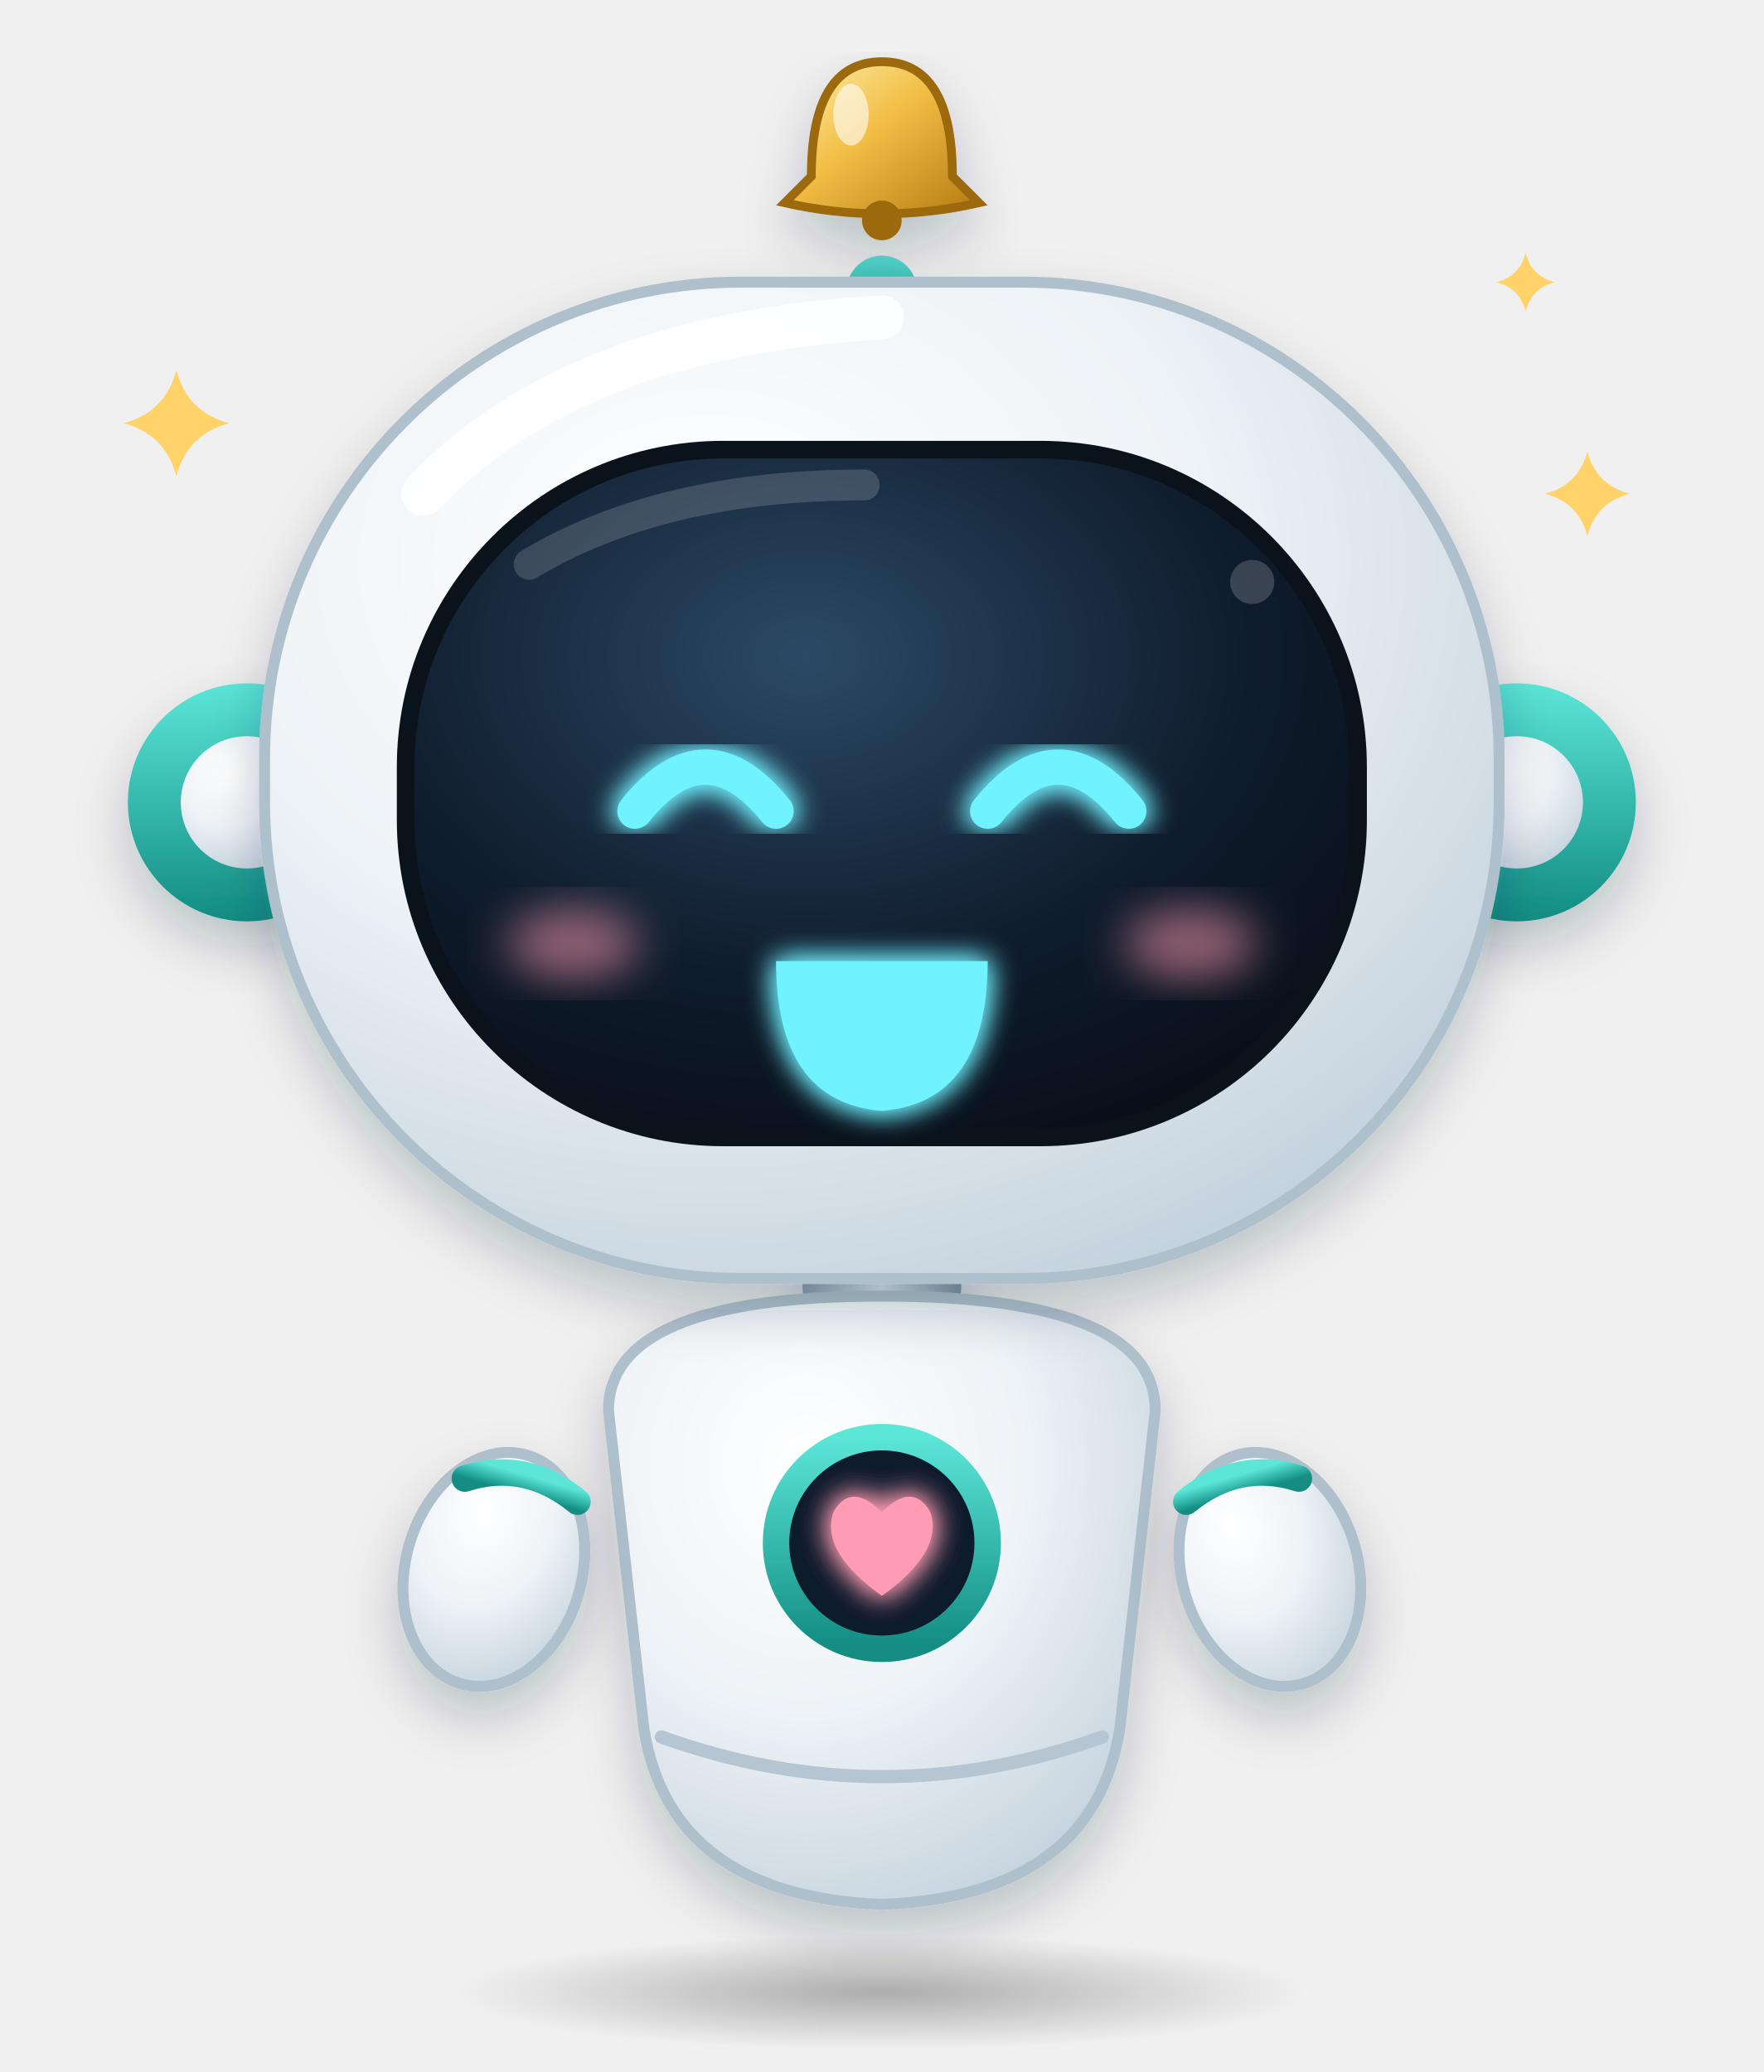
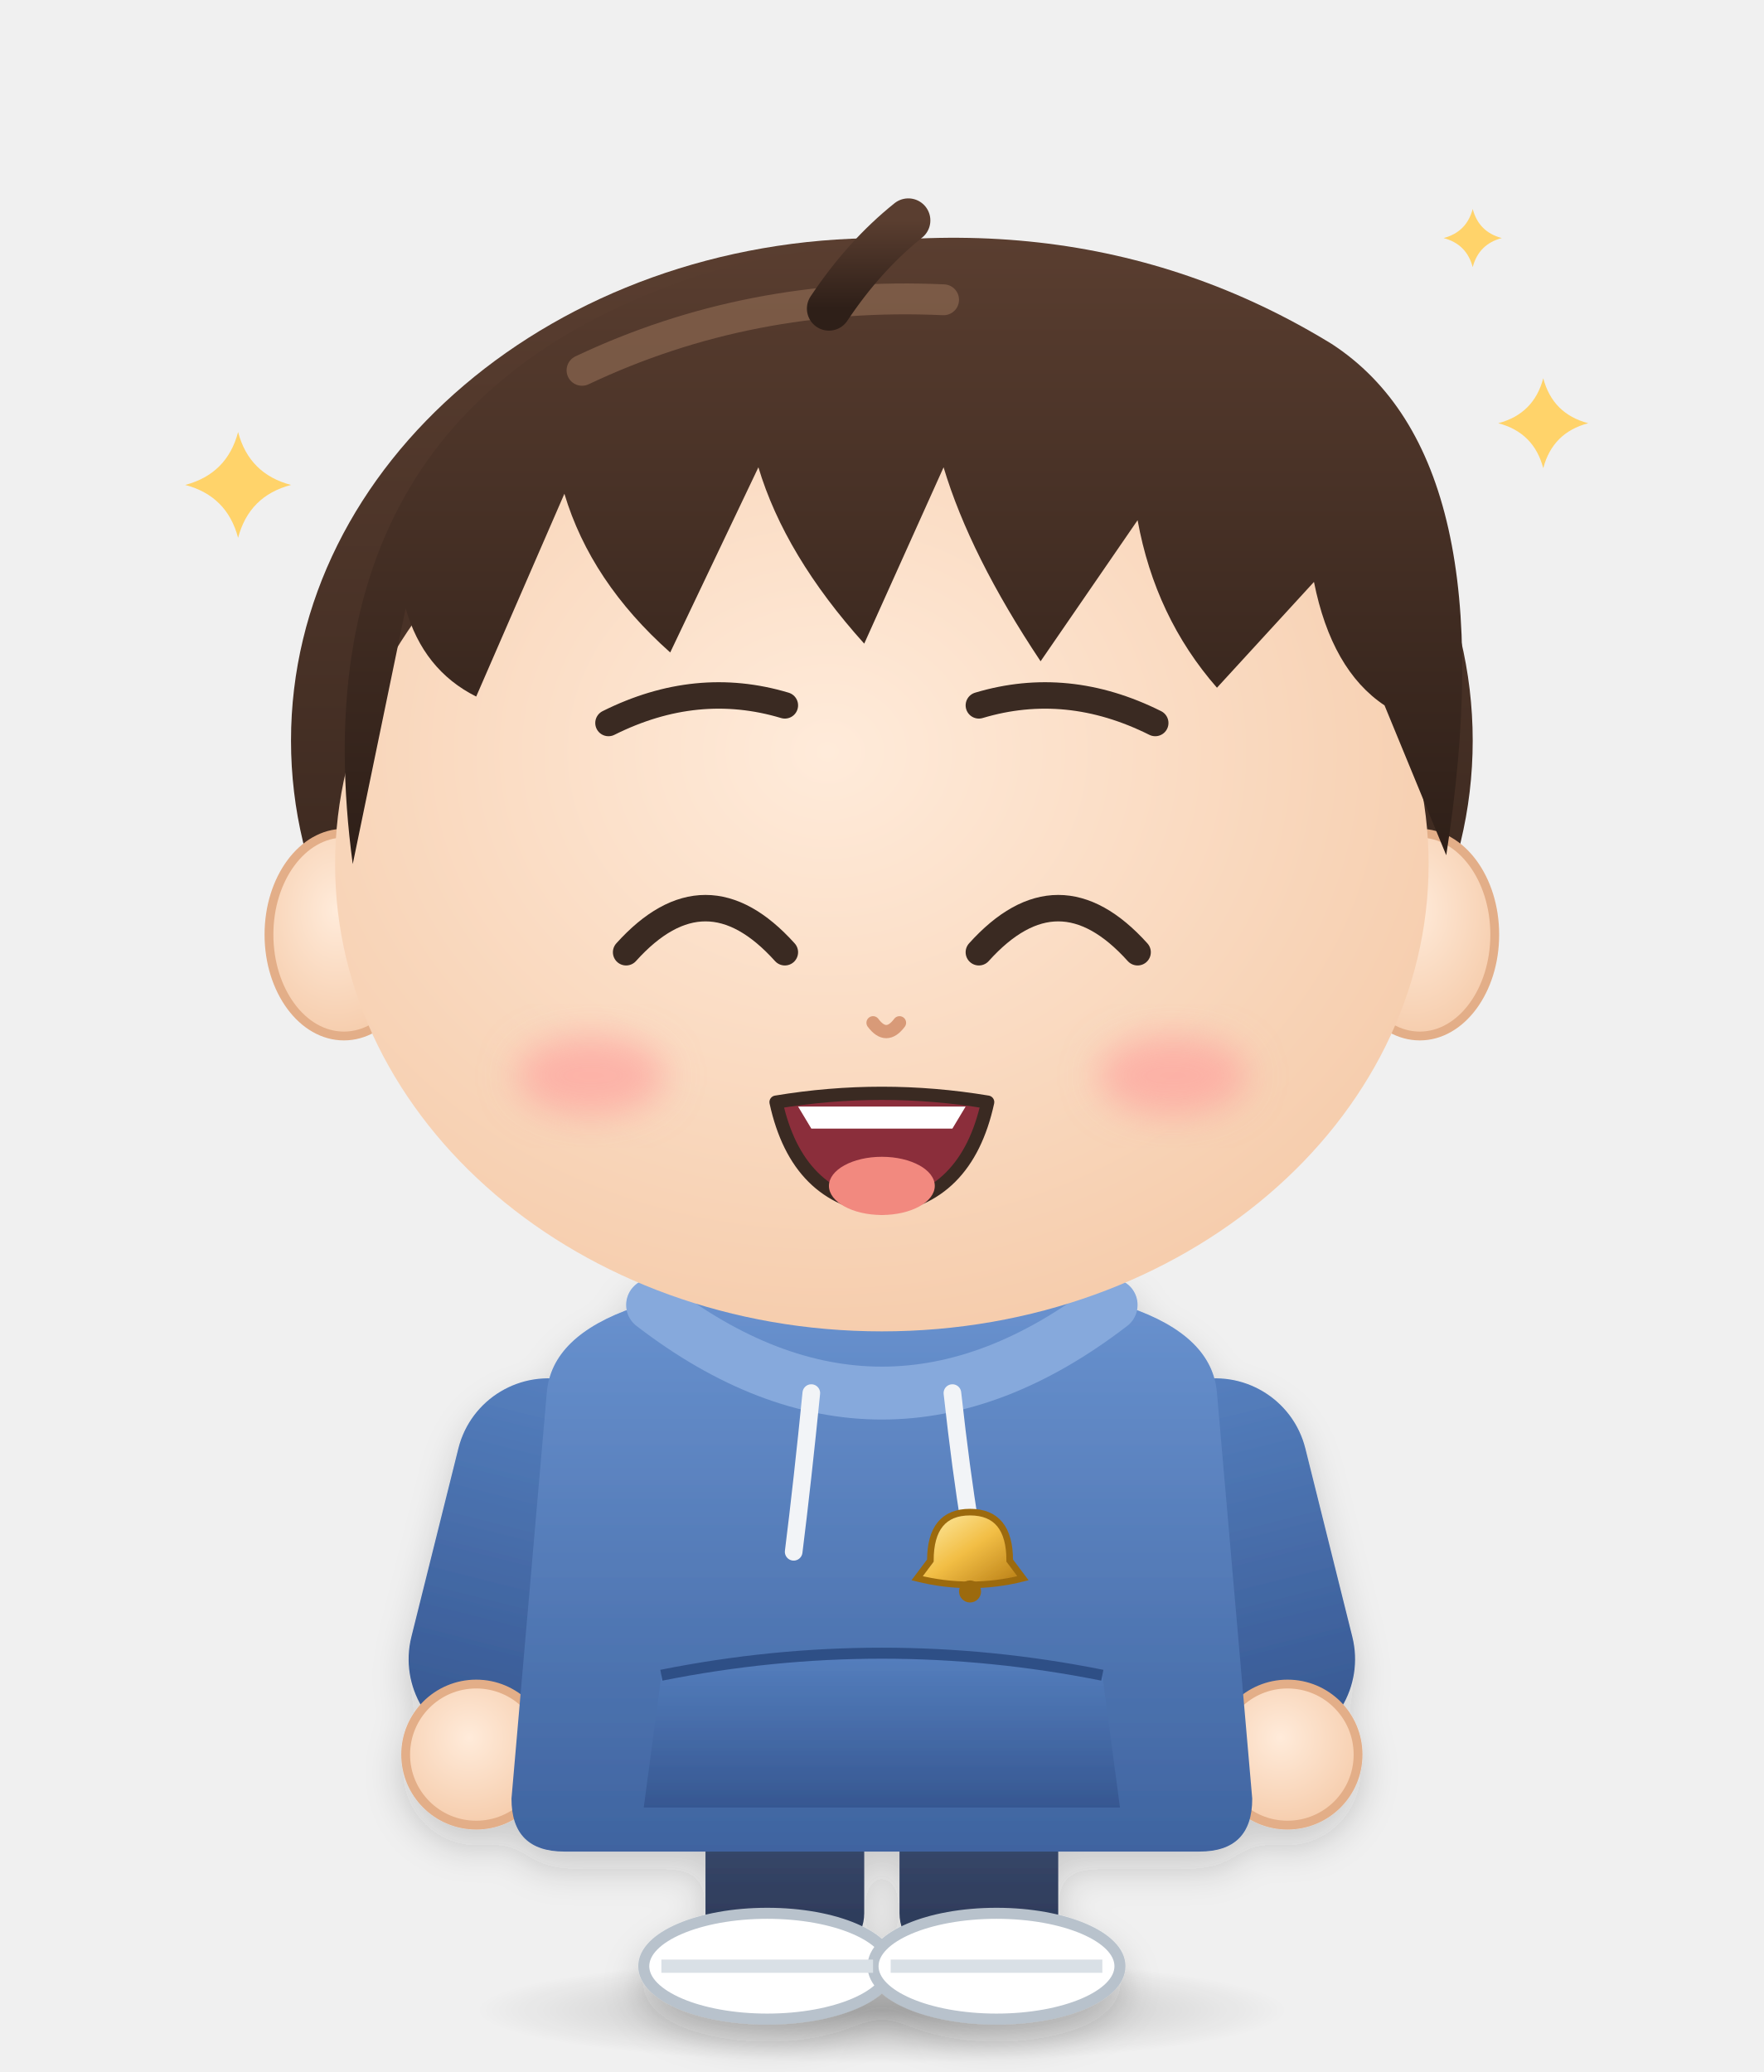
<svg xmlns="http://www.w3.org/2000/svg" viewBox="0 0 400 470" width="400" height="470">
  <defs>
-     <radialGradient id="shell" cx="0.36" cy="0.28" r="0.8">
-       <stop offset="0" stop-color="#FFFFFF" />
-       <stop offset="0.5" stop-color="#EEF3F7" />
-       <stop offset="1" stop-color="#C4D2DD" />
+     <radialGradient id="skin" cx="0.45" cy="0.38" r="0.75">
+       <stop offset="0" stop-color="#FFEBDA" />
+       <stop offset="1" stop-color="#F4C7A4" />
    </radialGradient>
-     <linearGradient id="teal" x1="0" y1="0" x2="0" y2="1">
-       <stop offset="0" stop-color="#5BE6D8" />
-       <stop offset="1" stop-color="#128C82" />
+     <linearGradient id="hair" x1="0" y1="0" x2="0" y2="1">
+       <stop offset="0" stop-color="#5A3E30" />
+       <stop offset="1" stop-color="#2E1F18" />
    </linearGradient>
-     <radialGradient id="visor" cx="0.42" cy="0.3" r="0.85">
-       <stop offset="0" stop-color="#2C4A66" />
-       <stop offset="0.55" stop-color="#0F1C2C" />
-       <stop offset="1" stop-color="#060B13" />
+     <linearGradient id="hoodie" x1="0" y1="0" x2="0" y2="1">
+       <stop offset="0" stop-color="#6A93D0" />
+       <stop offset="1" stop-color="#3F64A0" />
+     </linearGradient>
+     <linearGradient id="hoodieDark" x1="0" y1="0" x2="0" y2="1">
+       <stop offset="0" stop-color="#557FBE" />
+       <stop offset="1" stop-color="#365791" />
+     </linearGradient>
+     <linearGradient id="jeans" x1="0" y1="0" x2="0" y2="1">
+       <stop offset="0" stop-color="#3B4C70" />
+       <stop offset="1" stop-color="#2A3754" />
+     </linearGradient>
+     <radialGradient id="iris" cx="0.5" cy="0.35" r="0.7">
+       <stop offset="0" stop-color="#7A5038" />
+       <stop offset="1" stop-color="#2B1B14" />
    </radialGradient>
    <linearGradient id="gold" x1="0" y1="0" x2="1" y2="1">
      <stop offset="0" stop-color="#FFF1B0" />
-       <stop offset="0.45" stop-color="#F2BE45" />
+       <stop offset="0.5" stop-color="#F2BE45" />
      <stop offset="1" stop-color="#B57A12" />
    </linearGradient>
-     <linearGradient id="metal" x1="0" y1="0" x2="1" y2="0">
-       <stop offset="0" stop-color="#8A9DAD" />
-       <stop offset="0.5" stop-color="#D6E0E8" />
-       <stop offset="1" stop-color="#7E91A1" />
-     </linearGradient>
    <radialGradient id="ground" cx="0.5" cy="0.5" r="0.5">
-       <stop offset="0" stop-color="#000" stop-opacity="0.28" />
+       <stop offset="0" stop-color="#000" stop-opacity="0.25" />
      <stop offset="1" stop-color="#000" stop-opacity="0" />
    </radialGradient>
-     <radialGradient id="drop" cx="0.4" cy="0.35" r="0.7">
-       <stop offset="0" stop-color="#E6F6FF" />
-       <stop offset="1" stop-color="#7CC6F2" />
-     </radialGradient>
-     <filter id="glow" x="-50%" y="-50%" width="200%" height="200%">
-       <feGaussianBlur stdDeviation="3.2" result="b" />
-       <feMerge>
-         <feMergeNode in="b" />
-         <feMergeNode in="b" />
-         <feMergeNode in="SourceGraphic" />
-       </feMerge>
-     </filter>
-     <filter id="soft" x="-30%" y="-30%" width="160%" height="160%">
-       <feGaussianBlur stdDeviation="5" />
+     <filter id="soft" x="-40%" y="-40%" width="180%" height="180%">
+       <feGaussianBlur stdDeviation="4" />
    </filter>
    <filter id="shadow" x="-20%" y="-20%" width="140%" height="150%">
-       <feDropShadow dx="0" dy="6" stdDeviation="6" flood-color="#1B2B38" flood-opacity="0.22" />
+       <feDropShadow dx="0" dy="4" stdDeviation="4" flood-color="#2A2030" flood-opacity="0.18" />
    </filter>
  </defs>
-   <ellipse cx="200" cy="452" rx="96" ry="13" fill="url(#ground)" />
+   <ellipse cx="200" cy="456" rx="92" ry="12" fill="url(#ground)" />
  <g filter="url(#shadow)">
-     <rect x="182" y="276" width="36" height="26" rx="10" fill="url(#metal)" />
-     <path d="M138 320 Q138 294 200 294 Q262 294 262 320 L254 392 Q248 430 200 432 Q152 430 146 392 Z" fill="url(#shell)" stroke="#AFC0CD" stroke-width="2.5" />
-     <path d="M150 394 Q200 412 250 394" fill="none" stroke="#B5C5D1" stroke-width="3" stroke-linecap="round" />
-     <circle cx="200" cy="350" r="24" fill="#0F1C2C" />
-     <circle cx="200" cy="350" r="24" fill="none" stroke="url(#teal)" stroke-width="6" />
-     <path d="M200 362 Q186 352 189 343 Q193 336 200 343 Q207 336 211 343 Q214 352 200 362 Z" fill="#FF9BB3" filter="url(#glow)" />
+     <rect x="160" y="410" width="36" height="34" rx="10" fill="url(#jeans)" />
+     <rect x="204" y="410" width="36" height="34" rx="10" fill="url(#jeans)" />
+     <ellipse cx="174" cy="446" rx="28" ry="12" fill="#FFFFFF" stroke="#B8C2CC" stroke-width="2.5" />
+     <ellipse cx="226" cy="446" rx="28" ry="12" fill="#FFFFFF" stroke="#B8C2CC" stroke-width="2.5" />
+     <path d="M150 446 L198 446 M202 446 L250 446" stroke="#D9E0E6" stroke-width="3" />
+     <rect x="98" y="312" width="42" height="86" rx="21" fill="url(#hoodieDark)" transform="rotate(14 119 355)" />
+     <rect x="260" y="312" width="42" height="86" rx="21" fill="url(#hoodieDark)" transform="rotate(-14 281 355)" />
+     <circle cx="108" cy="398" r="16" fill="url(#skin)" stroke="#E3AE88" stroke-width="2" />
+     <circle cx="292" cy="398" r="16" fill="url(#skin)" stroke="#E3AE88" stroke-width="2" />
+     <path d="M124 316 Q126 290 200 290 Q274 290 276 316 L284 408 Q284 420 272 420 L128 420 Q116 420 116 408 Z" fill="url(#hoodie)" />
+     <path d="M150 380 Q200 370 250 380 L254 410 L146 410 Z" fill="url(#hoodieDark)" />
+     <path d="M150 380 Q200 370 250 380" fill="none" stroke="#2F4F86" stroke-width="2.5" />
+     <path d="M148 296 Q200 336 252 296" fill="none" stroke="#86A9DC" stroke-width="12" stroke-linecap="round" />
+     <path d="M184 316 Q182 336 180 352" fill="none" stroke="#F2F4F7" stroke-width="4" stroke-linecap="round" />
+     <path d="M216 316 Q218 334 220 346" fill="none" stroke="#F2F4F7" stroke-width="4" stroke-linecap="round" />
+     <path d="M211 354 Q211 343 220 343 Q229 343 229 354 L232 358 Q220 361 208 358 Z" fill="url(#gold)" stroke="#9C6A10" stroke-width="1.5" />
+     <circle cx="220" cy="361" r="2.5" fill="#9C6A10" />
  </g>
-   <g filter="url(#shadow)">
-     <ellipse cx="112" cy="356" rx="20" ry="27" fill="url(#shell)" stroke="#AFC0CD" stroke-width="2.5" transform="rotate(16 112 356)" />
-     <path d="M100 338 Q112 330 126 336" fill="none" stroke="url(#teal)" stroke-width="6" stroke-linecap="round" transform="rotate(16 112 356)" />
-     <ellipse cx="288" cy="356" rx="20" ry="27" fill="url(#shell)" stroke="#AFC0CD" stroke-width="2.5" transform="rotate(-16 288 356)" />
-     <path d="M274 336 Q288 330 300 338" fill="none" stroke="url(#teal)" stroke-width="6" stroke-linecap="round" transform="rotate(-16 288 356)" />
-   </g>
-   <line x1="200" y1="66" x2="200" y2="42" stroke="url(#metal)" stroke-width="6" stroke-linecap="round" />
-   <circle cx="200" cy="66" r="8" fill="url(#teal)" />
-   <g filter="url(#shadow)">
-     <path d="M184 40 Q184 14 200 14 Q216 14 216 40 L222 46 Q200 51 178 46 Z" fill="url(#gold)" stroke="#9C6A10" stroke-width="2" />
-     <ellipse cx="193" cy="26" rx="4" ry="7" fill="#FFFFFF" opacity="0.6" />
-     <circle cx="200" cy="50" r="4.5" fill="#9C6A10" />
-   </g>
-   <g filter="url(#shadow)">
-     <circle cx="56" cy="182" r="27" fill="url(#teal)" />
-     <circle cx="56" cy="182" r="15" fill="url(#shell)" />
-     <circle cx="344" cy="182" r="27" fill="url(#teal)" />
-     <circle cx="344" cy="182" r="15" fill="url(#shell)" />
-   </g>
-   <g filter="url(#shadow)">
-     <rect x="60" y="64" width="280" height="226" rx="108" fill="url(#shell)" stroke="#AFC0CD" stroke-width="2.5" />
-   </g>
-   <path d="M96 112 Q130 76 200 72" fill="none" stroke="#FFFFFF" stroke-width="10" stroke-linecap="round" opacity="0.85" />
-   <rect x="92" y="102" width="216" height="156" rx="72" fill="url(#visor)" stroke="#0A121C" stroke-width="4" />
-   <path d="M120 128 Q150 110 196 110" fill="none" stroke="#FFFFFF" stroke-width="7" stroke-linecap="round" opacity="0.16" />
-   <circle cx="284" cy="132" r="5" fill="#FFFFFF" opacity="0.18" />
-   <path d="M144 184 Q160 164 176 184" fill="none" stroke="#6FF2FF" stroke-width="8" stroke-linecap="round" stroke-linejoin="round" filter="url(#glow)" />
-   <path d="M224 184 Q240 164 256 184" fill="none" stroke="#6FF2FF" stroke-width="8" stroke-linecap="round" stroke-linejoin="round" filter="url(#glow)" />
-   <path d="M176 218 L224 218 Q224 250 200 252 Q176 250 176 218 Z" fill="#6FF2FF" filter="url(#glow)" />
-   <ellipse cx="130" cy="214" rx="15" ry="8" fill="#FF9BB3" opacity="0.55" filter="url(#soft)" />
-   <ellipse cx="270" cy="214" rx="15" ry="8" fill="#FF9BB3" opacity="0.55" filter="url(#soft)" />
-   <path d="M0 -12 Q2.5 -2.5 12 0 Q2.5 2.5 0 12 Q-2.5 2.5 -12 0 Q-2.5 -2.5 0 -12 Z" fill="#FFD36A" transform="translate(40 96) scale(1.0)" />
-   <path d="M0 -12 Q2.5 -2.5 12 0 Q2.5 2.5 0 12 Q-2.5 2.5 -12 0 Q-2.5 -2.5 0 -12 Z" fill="#FFD36A" transform="translate(360 112) scale(0.8)" />
-   <path d="M0 -12 Q2.5 -2.5 12 0 Q2.5 2.5 0 12 Q-2.5 2.5 -12 0 Q-2.5 -2.5 0 -12 Z" fill="#FFD36A" transform="translate(346 64) scale(0.55)" />
+   <rect x="186" y="282" width="28" height="18" rx="6" fill="#EDB993" />
+   <ellipse cx="200" cy="168" rx="134" ry="114" fill="url(#hair)" />
+   <ellipse cx="78" cy="212" rx="17" ry="23" fill="url(#skin)" stroke="#E3AE88" stroke-width="2" />
+   <ellipse cx="322" cy="212" rx="17" ry="23" fill="url(#skin)" stroke="#E3AE88" stroke-width="2" />
+   <ellipse cx="200" cy="196" rx="124" ry="106" fill="url(#skin)" />
+   <path d="M80 196 Q66 92 160 62 Q240 40 302 78 Q342 104 328 194 L314 160 Q302 152 298 132            L276 156 Q262 140 258 118 L236 150 Q220 126 214 106 L196 146 Q178 126 172 106            L152 148 Q134 132 128 112 L108 158 Q96 152 92 138 Z" fill="url(#hair)" />
+   <path d="M132 84 Q170 66 214 68" fill="none" stroke="#8A6650" stroke-width="7" stroke-linecap="round" opacity="0.7" />
+   <path d="M188 70 Q196 58 206 50" fill="none" stroke="url(#hair)" stroke-width="10" stroke-linecap="round" />
+   <path d="M198 232 Q201 236 204 232" fill="none" stroke="#D89A78" stroke-width="3" stroke-linecap="round" />
+   <ellipse cx="134" cy="244" rx="17" ry="9" fill="#FF9A9A" opacity="0.6" filter="url(#soft)" />
+   <ellipse cx="266" cy="244" rx="17" ry="9" fill="#FF9A9A" opacity="0.6" filter="url(#soft)" />
+   <path d="M0 -12 Q2.5 -2.5 12 0 Q2.5 2.5 0 12 Q-2.5 2.5 -12 0 Q-2.5 -2.5 0 -12 Z" fill="#FFD36A" transform="translate(54 110) scale(1.0)" />
+   <path d="M0 -12 Q2.5 -2.5 12 0 Q2.5 2.5 0 12 Q-2.5 2.5 -12 0 Q-2.5 -2.5 0 -12 Z" fill="#FFD36A" transform="translate(350 96) scale(0.85)" />
+   <path d="M0 -12 Q2.5 -2.5 12 0 Q2.5 2.5 0 12 Q-2.5 2.5 -12 0 Q-2.5 -2.5 0 -12 Z" fill="#FFD36A" transform="translate(334 54) scale(0.55)" />
+   <path d="M138 164 Q158 154 178 160" fill="none" stroke="#3A2A22" stroke-width="6" stroke-linecap="round" stroke-linejoin="round" />
+   <path d="M222 160 Q242 154 262 164" fill="none" stroke="#3A2A22" stroke-width="6" stroke-linecap="round" stroke-linejoin="round" />
+   <path d="M142 216 Q160 196 178 216" fill="none" stroke="#3A2A22" stroke-width="6" stroke-linecap="round" stroke-linejoin="round" />
+   <path d="M222 216 Q240 196 258 216" fill="none" stroke="#3A2A22" stroke-width="6" stroke-linecap="round" stroke-linejoin="round" />
+   <path d="M176 250 Q200 246 224 250 Q219.2 272 200 274 Q180.8 272 176 250 Z" fill="#8B2E3B" stroke="#3A2A22" stroke-width="3" stroke-linejoin="round" />
+   <ellipse cx="200" cy="269" rx="12.0" ry="6.6" fill="#F2897F" />
+   <path d="M181 251 L219 251 L216 256 L184 256 Z" fill="#FFFFFF" />
</svg>
